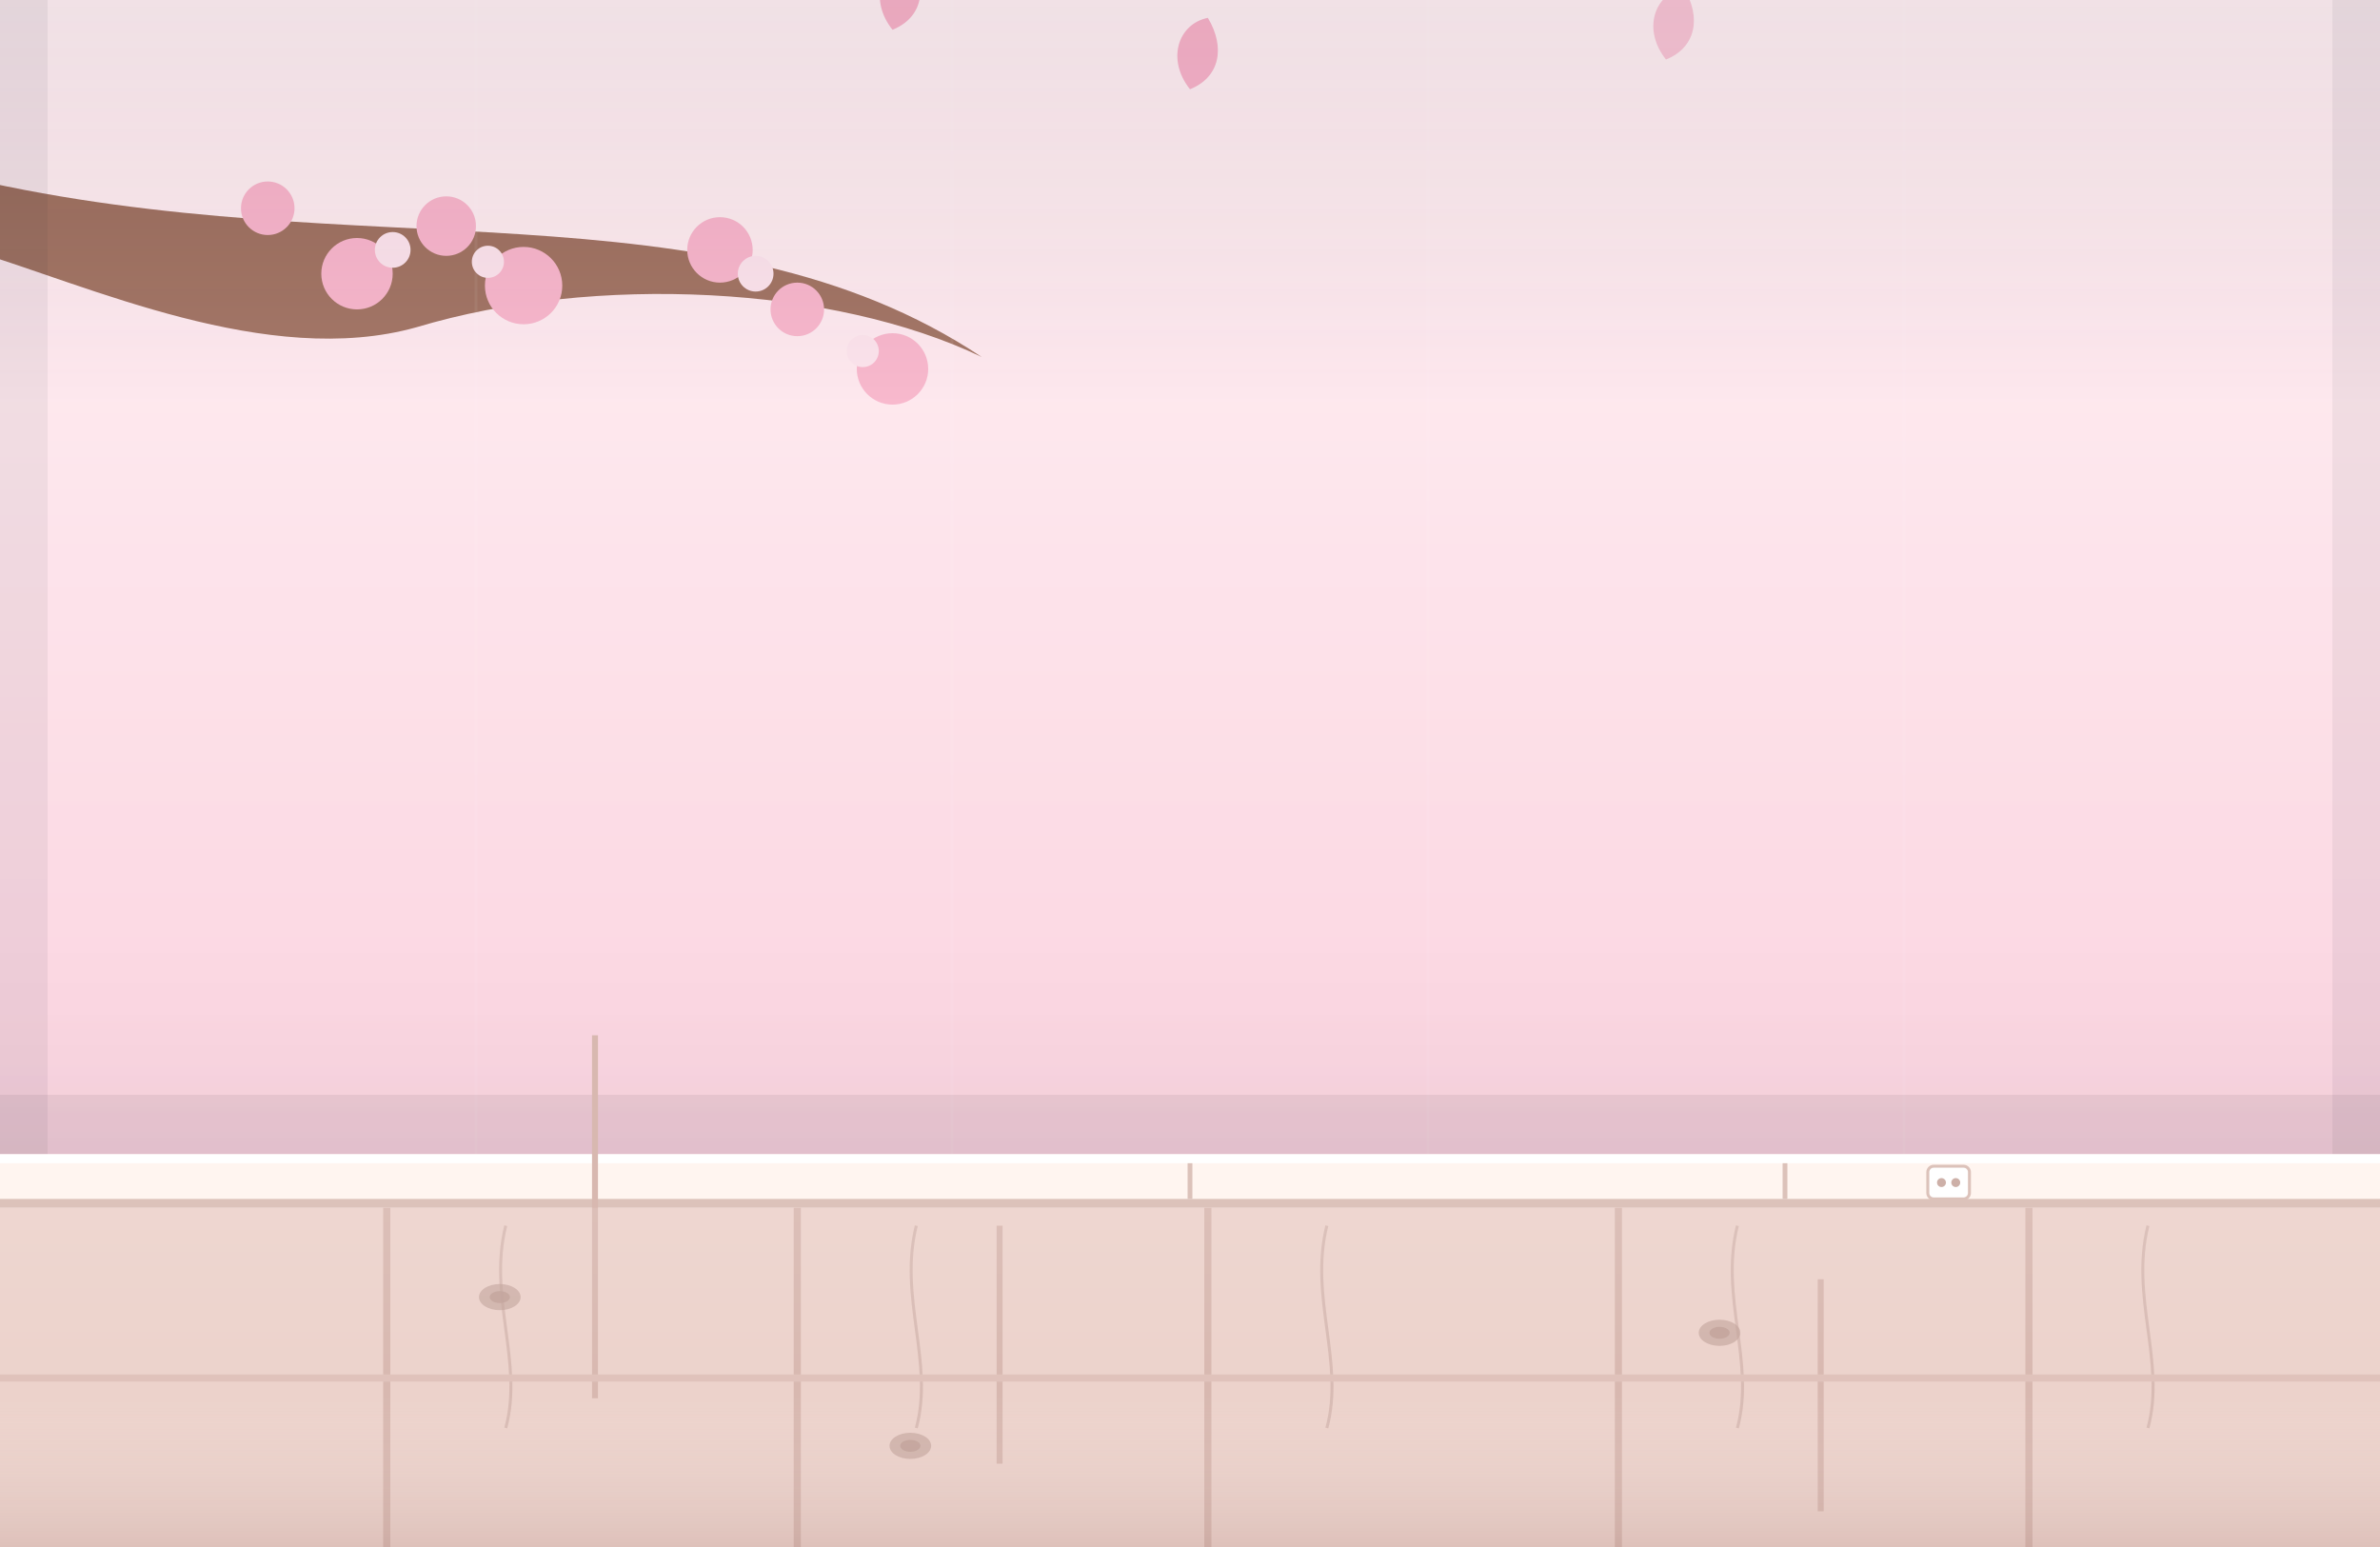
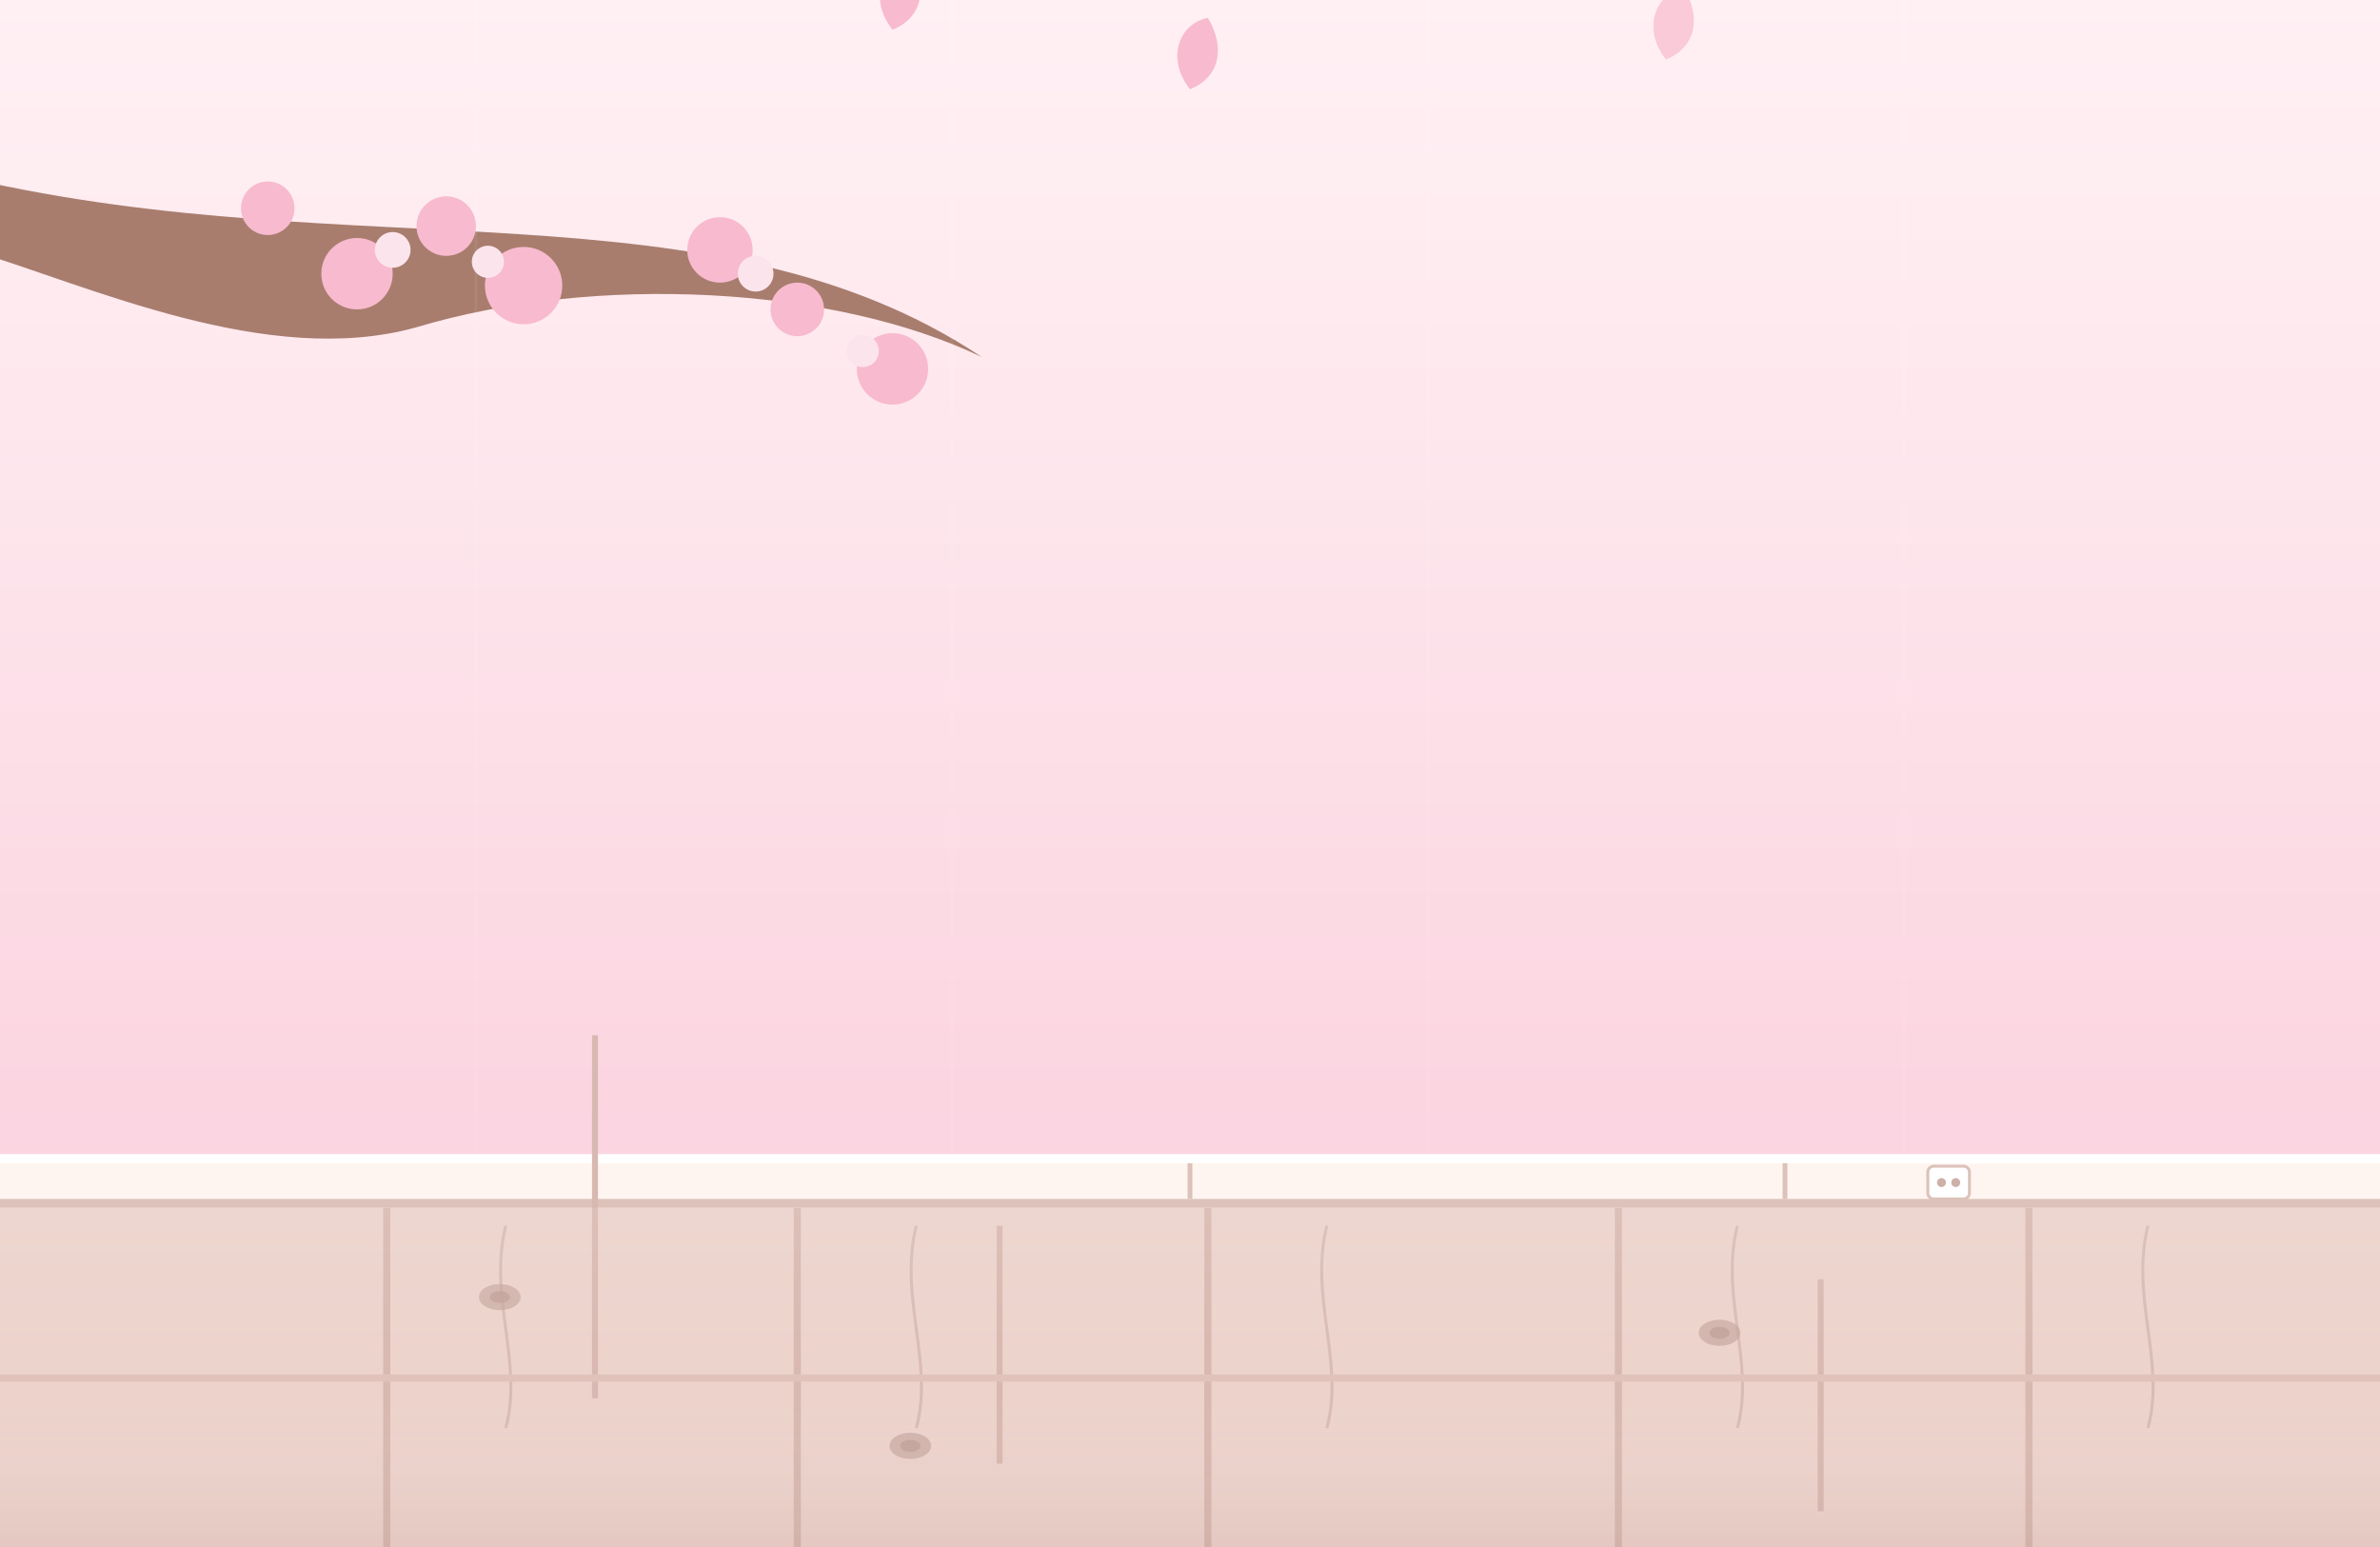
<svg xmlns="http://www.w3.org/2000/svg" viewBox="0 0 800 520" preserveAspectRatio="xMidYMid slice">
  <style>
    .st { animation: twinkle 2.6s ease-in-out infinite; }
    @keyframes twinkle { 0%, 100% { opacity: 0.25; } 50% { opacity: 1; } }
    .rain { animation: fall 1.6s linear infinite; }
    @keyframes fall { 0% { transform: translateY(-140px); } 100% { transform: translateY(0); } }
    .pt { animation: petal 8s linear infinite; }
    .pt.p2 { animation-duration: 10s; animation-delay: 2.6s; }
    .pt.p3 { animation-duration: 9s; animation-delay: 5s; }
    @keyframes petal { 0% { transform: translate(0, -20px) rotate(0deg); opacity: 0; } 12% { opacity: 1; } 88% { opacity: 1; } 100% { transform: translate(-60px, 420px) rotate(300deg); opacity: 0; } }
    .mist1 { animation: mbreath 9s ease-in-out infinite alternate; }
    .mist2 { animation: mbreath 12s ease-in-out infinite alternate; animation-delay: 2s; }
    @keyframes mbreath { 0% { opacity: 0.5; } 100% { opacity: 0.85; } }
  </style>
  <defs>
    <linearGradient id="wp" x1="0" y1="0" x2="0" y2="1">
      <stop offset="0" stop-color="#ffeef2" />
      <stop offset="1" stop-color="#fbd3df" />
    </linearGradient>
    <linearGradient id="wallGlow" x1="0" y1="0" x2="0" y2="1">
-       <stop offset="0" stop-color="#0a1420" stop-opacity="0.06" />
-       <stop offset="0.35" stop-color="#ffffff" stop-opacity="0.10" />
+       <stop offset="0.3" stop-color="#ffffff" stop-opacity="0.12" />
      <stop offset="0.8" stop-color="#ffffff" stop-opacity="0.02" />
-       <stop offset="1" stop-color="#0a1420" stop-opacity="0.05" />
    </linearGradient>
    <linearGradient id="floorShade" x1="0" y1="0" x2="0" y2="1">
      <stop offset="0" stop-color="#ffffff" stop-opacity="0.1" />
      <stop offset="0.55" stop-color="#ffffff" stop-opacity="0" />
-       <stop offset="1" stop-color="#a67f78" stop-opacity="0.2" />
+       <stop offset="1" stop-color="#a67f78" stop-opacity="0.12" />
    </linearGradient>
  </defs>
  <rect width="800" height="395" fill="url(#wp)" />
  <path d="M-10 60 C120 90 240 60 330 120 C280 96 200 92 140 110 C90 124 30 96 -10 84 Z" fill="#9c6b5a" />
  <g fill="#f7b1c8">
    <circle cx="120" cy="92" r="12" />
    <circle cx="150" cy="76" r="10" />
    <circle cx="176" cy="96" r="13" />
    <circle cx="242" cy="84" r="11" />
    <circle cx="268" cy="104" r="9" />
    <circle cx="300" cy="124" r="12" />
    <circle cx="90" cy="70" r="9" />
  </g>
  <g fill="#fce0ea">
    <circle cx="132" cy="84" r="6" />
    <circle cx="164" cy="88" r="5.4" />
    <circle cx="254" cy="92" r="6" />
    <circle cx="290" cy="118" r="5.4" />
  </g>
  <g class="pt">
    <path d="M400 30 C392 20 396 8 406 6 C412 16 410 26 400 30 Z" fill="#f7b1c8" />
  </g>
  <g class="pt p2">
    <path d="M560 20 C552 10 556 -2 566 -4 C572 6 570 16 560 20 Z" fill="#f9c3d4" />
  </g>
  <g class="pt p3">
    <path d="M300 10 C292 0 296 -12 306 -14 C312 -4 310 6 300 10 Z" fill="#f7b1c8" />
  </g>
  <line x1="160" y1="0" x2="160" y2="388" stroke="#ffffff" stroke-width="1" opacity="0.06" />
  <line x1="320" y1="0" x2="320" y2="388" stroke="#ffffff" stroke-width="1" opacity="0.06" />
  <line x1="480" y1="0" x2="480" y2="388" stroke="#ffffff" stroke-width="1" opacity="0.06" />
  <line x1="640" y1="0" x2="640" y2="388" stroke="#ffffff" stroke-width="1" opacity="0.06" />
-   <rect width="16" height="388" fill="#0a1420" opacity="0.06" />
-   <rect x="784" width="16" height="388" fill="#0a1420" opacity="0.06" />
  <rect width="800" height="395" fill="url(#wallGlow)" />
-   <rect y="368" width="800" height="20" fill="#0a1420" opacity="0.07" />
  <rect y="388" width="800" height="18" fill="#fff5f0" />
  <rect y="388" width="800" height="3" fill="#ffffff" />
  <line x1="200" y1="391" x2="200" y2="403" stroke="#dcc2ba" stroke-width="1.6" />
  <line x1="400" y1="391" x2="400" y2="403" stroke="#dcc2ba" stroke-width="1.6" />
  <line x1="600" y1="391" x2="600" y2="403" stroke="#dcc2ba" stroke-width="1.6" />
  <rect y="403" width="800" height="3" fill="#dcc2ba" />
  <g>
    <rect x="648" y="392" width="14" height="11" rx="2" fill="#ffffff" stroke="#dcc2ba" stroke-width="1" />
    <circle cx="652.6" cy="397.5" r="1.5" fill="#cdb0a8" />
    <circle cx="657.4" cy="397.5" r="1.5" fill="#cdb0a8" />
  </g>
  <rect y="406" width="800" height="114" fill="#ecd2cb" />
  <g>
    <line x1="130" y1="406" x2="130" y2="520" stroke="#d8b8b0" stroke-width="2.4" />
    <line x1="268" y1="406" x2="268" y2="520" stroke="#d8b8b0" stroke-width="2.4" />
    <line x1="406" y1="406" x2="406" y2="520" stroke="#d8b8b0" stroke-width="2.4" />
    <line x1="544" y1="406" x2="544" y2="520" stroke="#d8b8b0" stroke-width="2.4" />
    <line x1="682" y1="406" x2="682" y2="520" stroke="#d8b8b0" stroke-width="2.4" />
  </g>
  <g>
    <line x1="200" y1="470" x2="200" y2="348" stroke="#d8b8b0" stroke-width="2" />
    <line x1="336" y1="412" x2="336" y2="492" stroke="#d8b8b0" stroke-width="2" />
    <line x1="612" y1="430" x2="612" y2="508" stroke="#d8b8b0" stroke-width="2" />
  </g>
  <g>
    <path d="M170 412 C164 436 176 458 170 480" stroke="#c9a8a0" stroke-width="1" fill="none" opacity="0.55" />
    <path d="M308 412 C302 436 314 458 308 480" stroke="#c9a8a0" stroke-width="1" fill="none" opacity="0.55" />
    <path d="M446 412 C440 436 452 458 446 480" stroke="#c9a8a0" stroke-width="1" fill="none" opacity="0.55" />
    <path d="M584 412 C578 436 590 458 584 480" stroke="#c9a8a0" stroke-width="1" fill="none" opacity="0.55" />
    <path d="M722 412 C716 436 728 458 722 480" stroke="#c9a8a0" stroke-width="1" fill="none" opacity="0.55" />
  </g>
  <g>
    <ellipse cx="168" cy="436" rx="7" ry="4.4" fill="#c0a098" opacity="0.6" />
    <ellipse cx="168" cy="436" rx="3.4" ry="2" fill="#c0a098" opacity="0.8" />
    <ellipse cx="306" cy="486" rx="7" ry="4.4" fill="#c0a098" opacity="0.6" />
    <ellipse cx="306" cy="486" rx="3.4" ry="2" fill="#c0a098" opacity="0.8" />
    <ellipse cx="578" cy="448" rx="7" ry="4.4" fill="#c0a098" opacity="0.6" />
    <ellipse cx="578" cy="448" rx="3.4" ry="2" fill="#c0a098" opacity="0.8" />
  </g>
  <rect y="462" width="800" height="2.4" fill="#e0c2ba" />
  <rect y="406" width="800" height="114" fill="url(#floorShade)" />
</svg>
